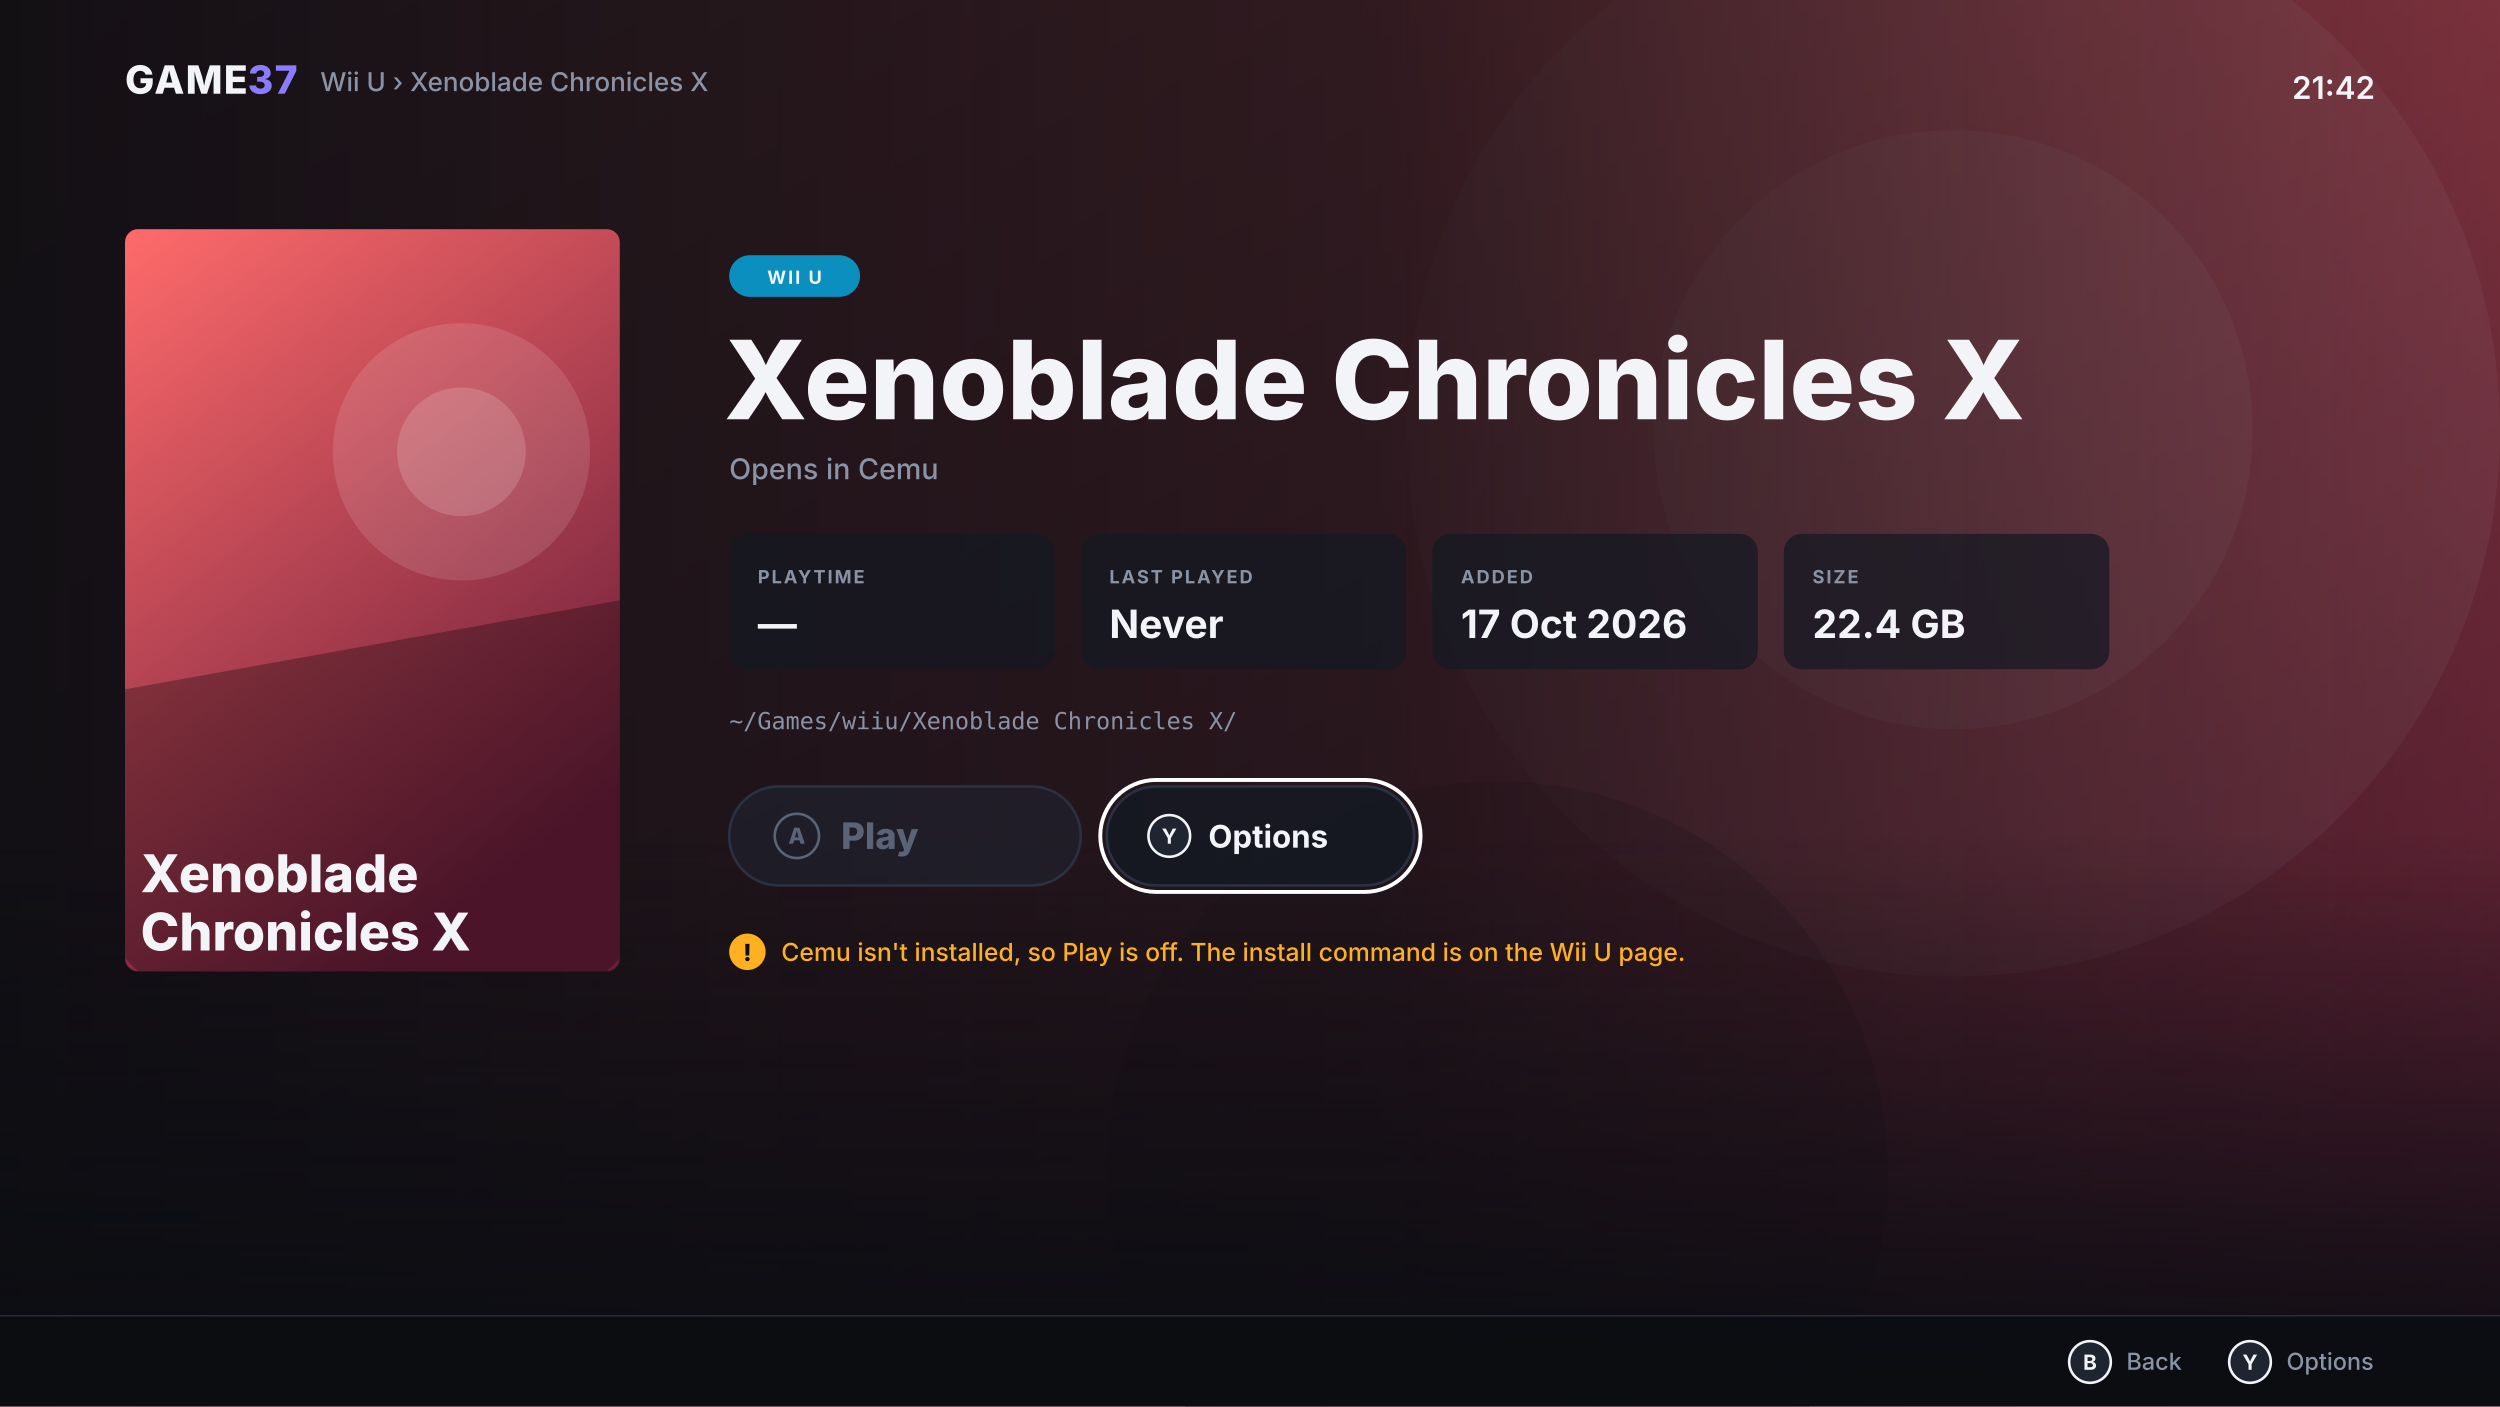
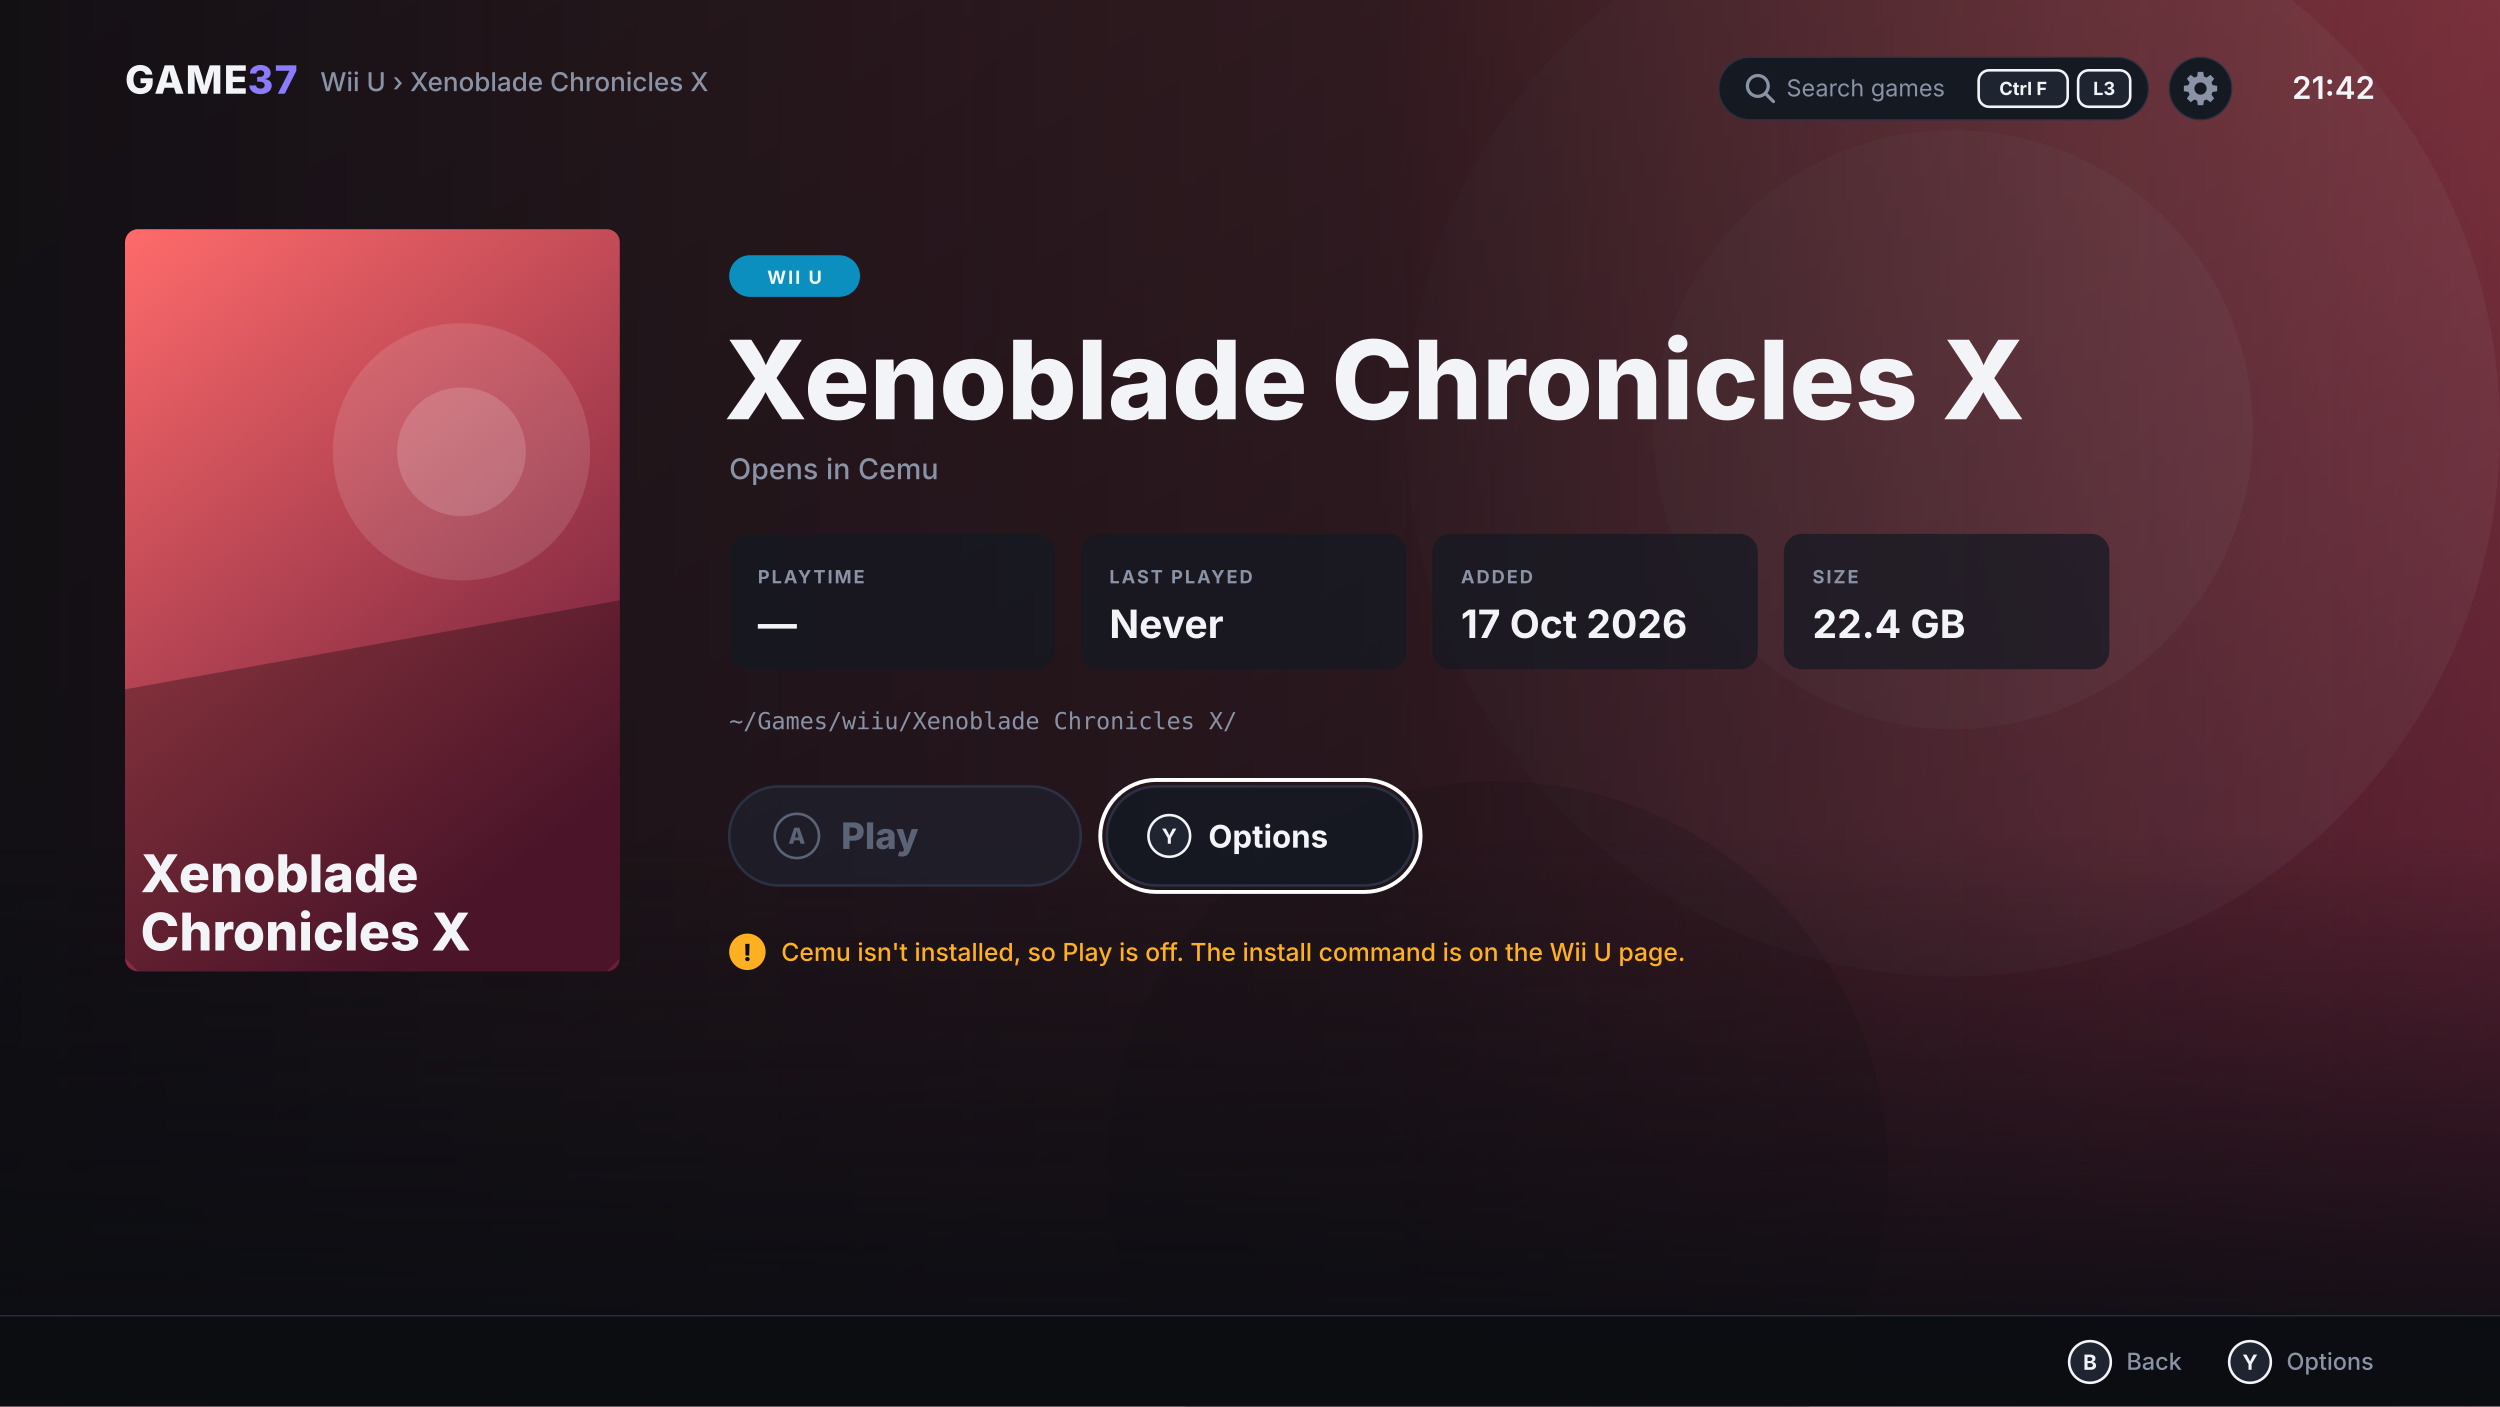
<svg xmlns="http://www.w3.org/2000/svg" width="1920" height="1080" viewBox="0 0 1920 1080">
  <defs>
    <linearGradient id="lg1" x1="0" y1="0" x2="1" y2="1">
      <stop offset="0" stop-color="#FF6B6B" stop-opacity="1" />
      <stop offset="1" stop-color="#6B1D3A" stop-opacity="1" />
    </linearGradient>
    <linearGradient id="lg2" x1="0" y1="0" x2="1" y2="0">
      <stop offset="0" stop-color="#0B0D12" stop-opacity="0.97" />
      <stop offset="0.55" stop-color="#0B0D12" stop-opacity="0.82" />
      <stop offset="1" stop-color="#0B0D12" stop-opacity="0.35" />
    </linearGradient>
    <linearGradient id="lg3" x1="0" y1="0" x2="0" y2="1">
      <stop offset="0" stop-color="#0B0D12" stop-opacity="0" />
      <stop offset="1" stop-color="#0B0D12" stop-opacity="1" />
    </linearGradient>
    <linearGradient id="lg4" x1="0" y1="0" x2="0.5" y2="1">
      <stop offset="0" stop-color="#FF6B6B" stop-opacity="1" />
      <stop offset="1" stop-color="#6B1D3A" stop-opacity="1" />
    </linearGradient>
  </defs>
  <rect x="0.0" y="0.0" width="1920.0" height="1080.0" rx="0" fill="url(#lg1)" fill-opacity="1" />
  <circle cx="1500.0" cy="330.0" r="420.0" fill="#FFFFFF" fill-opacity="0.08" />
  <circle cx="1500.0" cy="330.0" r="230.0" fill="#FFFFFF" fill-opacity="0.08" />
  <circle cx="1150.0" cy="900.0" r="300.0" fill="#000000" fill-opacity="0.15" />
  <rect x="0.0" y="0.0" width="1920.0" height="1080.0" rx="0" fill="url(#lg2)" fill-opacity="1" />
  <rect x="0.0" y="640.0" width="1920.0" height="440.0" rx="0" fill="url(#lg3)" fill-opacity="1" />
  <text x="96" y="72" font-family="Inter, 'Helvetica Neue', Arial, sans-serif" font-size="30" font-weight="800" fill="#F2F4F8" letter-spacing="1">GAME<tspan fill="#8B7BFF">37</tspan>
  </text>
  <text x="246.0" y="70.0" font-family="Inter, 'Helvetica Neue', Arial, sans-serif" font-size="20" font-weight="500" fill="#8A93A6" fill-opacity="1" text-anchor="start" letter-spacing="0">Wii U   ›   Xenoblade Chronicles X</text>
  <text x="1824.0" y="76.0" font-family="Inter, 'Helvetica Neue', Arial, sans-serif" font-size="24" font-weight="600" fill="#F2F4F8" fill-opacity="1" text-anchor="end" letter-spacing="0">21:42</text>
+   <rect x="1320.0" y="44.0" width="330.0" height="48.0" rx="24" fill="#151922" fill-opacity="1" stroke="#2A3142" stroke-width="1" />
+   <circle cx="1350.0" cy="66.0" r="8.0" fill="none" fill-opacity="1" stroke="#8A93A6" stroke-width="2.5" />
+   <line x1="1356" y1="72" x2="1362" y2="78" stroke="#8A93A6" stroke-width="2.5" stroke-linecap="round" />
+   <text x="1372.0" y="74.0" font-family="Inter, 'Helvetica Neue', Arial, sans-serif" font-size="18" font-weight="400" fill="#8A93A6" fill-opacity="1" text-anchor="start" letter-spacing="0">Search games</text>
+   <rect x="1596.0" y="54.0" width="40.0" height="28.0" rx="8" fill="#1F2431" fill-opacity="1" stroke="#F2F4F8" stroke-width="2" />
+   <text x="1616.0" y="73.0" font-family="Inter, 'Helvetica Neue', Arial, sans-serif" font-size="14" font-weight="700" fill="#F2F4F8" fill-opacity="1" text-anchor="middle" letter-spacing="0">L3</text>
+   <rect x="1519.6" y="54.0" width="68.4" height="28.0" rx="8" fill="#1F2431" fill-opacity="1" stroke="#F2F4F8" stroke-width="2" />
+   <text x="1553.8" y="73.0" font-family="Inter, 'Helvetica Neue', Arial, sans-serif" font-size="14" font-weight="700" fill="#F2F4F8" fill-opacity="1" text-anchor="middle" letter-spacing="0">Ctrl F</text>
+   <circle cx="1690.0" cy="68.0" r="24.0" fill="#151922" fill-opacity="1" stroke="#2A3142" stroke-width="1" />
+   <polygon points="1699.3,65.4 1702.8,65.9 1702.8,70.1 1699.3,70.6 1698.4,72.7 1700.5,75.6 1697.6,78.5 1694.7,76.4 1692.6,77.3 1692.1,80.8 1687.9,80.8 1687.4,77.3 1685.3,76.4 1682.4,78.5 1679.5,75.6 1681.6,72.7 1680.7,70.6 1677.2,70.1 1677.2,65.9 1680.7,65.4 1681.6,63.3 1679.5,60.4 1682.4,57.5 1685.3,59.6 1687.4,58.7 1687.9,55.2 1692.1,55.2 1692.6,58.7 1694.7,59.6 1697.6,57.5 1700.5,60.4 1698.4,63.3" fill="#8A93A6" />
+   <circle cx="1690.0" cy="68.0" r="4.7" fill="#151922" fill-opacity="1" />
  <rect x="96.0" y="176.0" width="380.0" height="570.0" rx="10" fill="url(#lg4)" fill-opacity="1" />
  <circle cx="354.4" cy="347.0" r="98.8" fill="#FFFFFF" fill-opacity="0.12" />
  <circle cx="354.4" cy="347.0" r="49.4" fill="#FFFFFF" fill-opacity="0.16" />
  <polygon points="96,529.4 476,461.0 476,736.0 466,746.0 106,746.0 96,736.0" fill="#000000" fill-opacity=".3" />
  <text x="108.0" y="685.2" font-family="Inter, 'Helvetica Neue', Arial, sans-serif" font-size="40" font-weight="800" fill="#F2F4F8" fill-opacity="1" text-anchor="start" letter-spacing="0">Xenoblade</text>
  <text x="108.0" y="730.0" font-family="Inter, 'Helvetica Neue', Arial, sans-serif" font-size="40" font-weight="800" fill="#F2F4F8" fill-opacity="1" text-anchor="start" letter-spacing="0">Chronicles X</text>
  <rect x="560.0" y="196.0" width="100.5" height="32.0" rx="16" fill="#0A8FBF" fill-opacity="1" />
  <text x="610.2" y="218.0" font-family="Inter, 'Helvetica Neue', Arial, sans-serif" font-size="14" font-weight="700" fill="#F2F4F8" fill-opacity="1" text-anchor="middle" letter-spacing="1.5">WII U</text>
  <text x="556.0" y="322.0" font-family="Inter, 'Helvetica Neue', Arial, sans-serif" font-size="84" font-weight="800" fill="#F2F4F8" fill-opacity="1" text-anchor="start" letter-spacing="0">Xenoblade Chronicles X</text>
  <text x="560.0" y="368.0" font-family="Inter, 'Helvetica Neue', Arial, sans-serif" font-size="22" font-weight="500" fill="#8A93A6" fill-opacity="1" text-anchor="start" letter-spacing="0">Opens in Cemu</text>
  <rect x="560.0" y="410.0" width="250.0" height="104.0" rx="14" fill="#151922" fill-opacity="0.75" />
  <text x="582.0" y="448.0" font-family="Inter, 'Helvetica Neue', Arial, sans-serif" font-size="14" font-weight="700" fill="#8A93A6" fill-opacity="1" text-anchor="start" letter-spacing="1.5">PLAYTIME</text>
  <text x="582.0" y="490.0" font-family="Inter, 'Helvetica Neue', Arial, sans-serif" font-size="30" font-weight="700" fill="#F2F4F8" fill-opacity="1" text-anchor="start" letter-spacing="0">—</text>
  <rect x="830.0" y="410.0" width="250.0" height="104.0" rx="14" fill="#151922" fill-opacity="0.75" />
  <text x="852.0" y="448.0" font-family="Inter, 'Helvetica Neue', Arial, sans-serif" font-size="14" font-weight="700" fill="#8A93A6" fill-opacity="1" text-anchor="start" letter-spacing="1.5">LAST PLAYED</text>
  <text x="852.0" y="490.0" font-family="Inter, 'Helvetica Neue', Arial, sans-serif" font-size="30" font-weight="700" fill="#F2F4F8" fill-opacity="1" text-anchor="start" letter-spacing="0">Never</text>
  <rect x="1100.0" y="410.0" width="250.0" height="104.0" rx="14" fill="#151922" fill-opacity="0.75" />
  <text x="1122.0" y="448.0" font-family="Inter, 'Helvetica Neue', Arial, sans-serif" font-size="14" font-weight="700" fill="#8A93A6" fill-opacity="1" text-anchor="start" letter-spacing="1.5">ADDED</text>
  <text x="1122.0" y="490.0" font-family="Inter, 'Helvetica Neue', Arial, sans-serif" font-size="30" font-weight="700" fill="#F2F4F8" fill-opacity="1" text-anchor="start" letter-spacing="0">17 Oct 2026</text>
  <rect x="1370.0" y="410.0" width="250.0" height="104.0" rx="14" fill="#151922" fill-opacity="0.75" />
  <text x="1392.0" y="448.0" font-family="Inter, 'Helvetica Neue', Arial, sans-serif" font-size="14" font-weight="700" fill="#8A93A6" fill-opacity="1" text-anchor="start" letter-spacing="1.5">SIZE</text>
  <text x="1392.0" y="490.0" font-family="Inter, 'Helvetica Neue', Arial, sans-serif" font-size="30" font-weight="700" fill="#F2F4F8" fill-opacity="1" text-anchor="start" letter-spacing="0">22.4 GB</text>
  <text x="560.0" y="560.0" font-family="'JetBrains Mono', 'DejaVu Sans Mono', monospace" font-size="18" font-weight="400" fill="#8A93A6" fill-opacity="1" text-anchor="start" letter-spacing="0">~/Games/wiiu/Xenoblade Chronicles X/</text>
  <rect x="560.0" y="604.0" width="270.0" height="76.0" rx="38" fill="#1F2431" fill-opacity="0.6" stroke="#2A3142" stroke-width="2" />
  <circle cx="612.0" cy="642.0" r="17.0" fill="none" fill-opacity="1" stroke="#5B6477" stroke-width="2" />
  <text x="612.0" y="648.0" font-family="Inter, 'Helvetica Neue', Arial, sans-serif" font-size="17" font-weight="800" fill="#5B6477" fill-opacity="1" text-anchor="middle" letter-spacing="0">A</text>
  <text x="646.0" y="652.0" font-family="Inter, 'Helvetica Neue', Arial, sans-serif" font-size="28" font-weight="800" fill="#5B6477" fill-opacity="1" text-anchor="start" letter-spacing="0">Play</text>
  <rect x="845.0" y="599.0" width="246.0" height="86.0" rx="43" fill="none" fill-opacity="1" stroke="#FFFFFF" stroke-width="3" />
  <rect x="850.0" y="604.0" width="236.0" height="76.0" rx="38" fill="#151922" fill-opacity="0.85" stroke="#2A3142" stroke-width="2" />
  <circle cx="898.0" cy="642.0" r="16.0" fill="#1F2431" fill-opacity="1" stroke="#F2F4F8" stroke-width="2" />
  <text x="898.0" y="648.0" font-family="Inter, 'Helvetica Neue', Arial, sans-serif" font-size="16" font-weight="700" fill="#F2F4F8" fill-opacity="1" text-anchor="middle" letter-spacing="0">Y</text>
  <text x="928.0" y="651.0" font-family="Inter, 'Helvetica Neue', Arial, sans-serif" font-size="24" font-weight="700" fill="#F2F4F8" fill-opacity="1" text-anchor="start" letter-spacing="0">Options</text>
  <circle cx="574.0" cy="731.0" r="14.0" fill="#FFB020" fill-opacity="1" />
  <text x="574.0" y="738.0" font-family="Inter, 'Helvetica Neue', Arial, sans-serif" font-size="18" font-weight="800" fill="#0B0D12" fill-opacity="1" text-anchor="middle" letter-spacing="0">!</text>
  <text x="600.0" y="738.0" font-family="Inter, 'Helvetica Neue', Arial, sans-serif" font-size="19" font-weight="500" fill="#FFB020" fill-opacity="1" text-anchor="start" letter-spacing="0">Cemu isn't installed, so Play is off. The install command is on the Wii U page.</text>
  <rect x="0.0" y="1010.0" width="1920.0" height="70.0" rx="0" fill="#0B0D12" fill-opacity="0.92" />
  <rect x="0.0" y="1010.0" width="1920.0" height="1.0" rx="0" fill="#2A3142" fill-opacity="1" />
  <text x="1756.0" y="1052.0" font-family="Inter, 'Helvetica Neue', Arial, sans-serif" font-size="18" font-weight="500" fill="#8A93A6" fill-opacity="1" text-anchor="start" letter-spacing="0">Options</text>
  <circle cx="1728.0" cy="1046.0" r="16.0" fill="#1F2431" fill-opacity="1" stroke="#F2F4F8" stroke-width="2" />
  <text x="1728.0" y="1052.0" font-family="Inter, 'Helvetica Neue', Arial, sans-serif" font-size="16" font-weight="700" fill="#F2F4F8" fill-opacity="1" text-anchor="middle" letter-spacing="0">Y</text>
  <text x="1633.1" y="1052.0" font-family="Inter, 'Helvetica Neue', Arial, sans-serif" font-size="18" font-weight="500" fill="#8A93A6" fill-opacity="1" text-anchor="start" letter-spacing="0">Back</text>
  <circle cx="1605.1" cy="1046.0" r="16.0" fill="#1F2431" fill-opacity="1" stroke="#F2F4F8" stroke-width="2" />
  <text x="1605.1" y="1052.0" font-family="Inter, 'Helvetica Neue', Arial, sans-serif" font-size="16" font-weight="700" fill="#F2F4F8" fill-opacity="1" text-anchor="middle" letter-spacing="0">B</text>
</svg>
